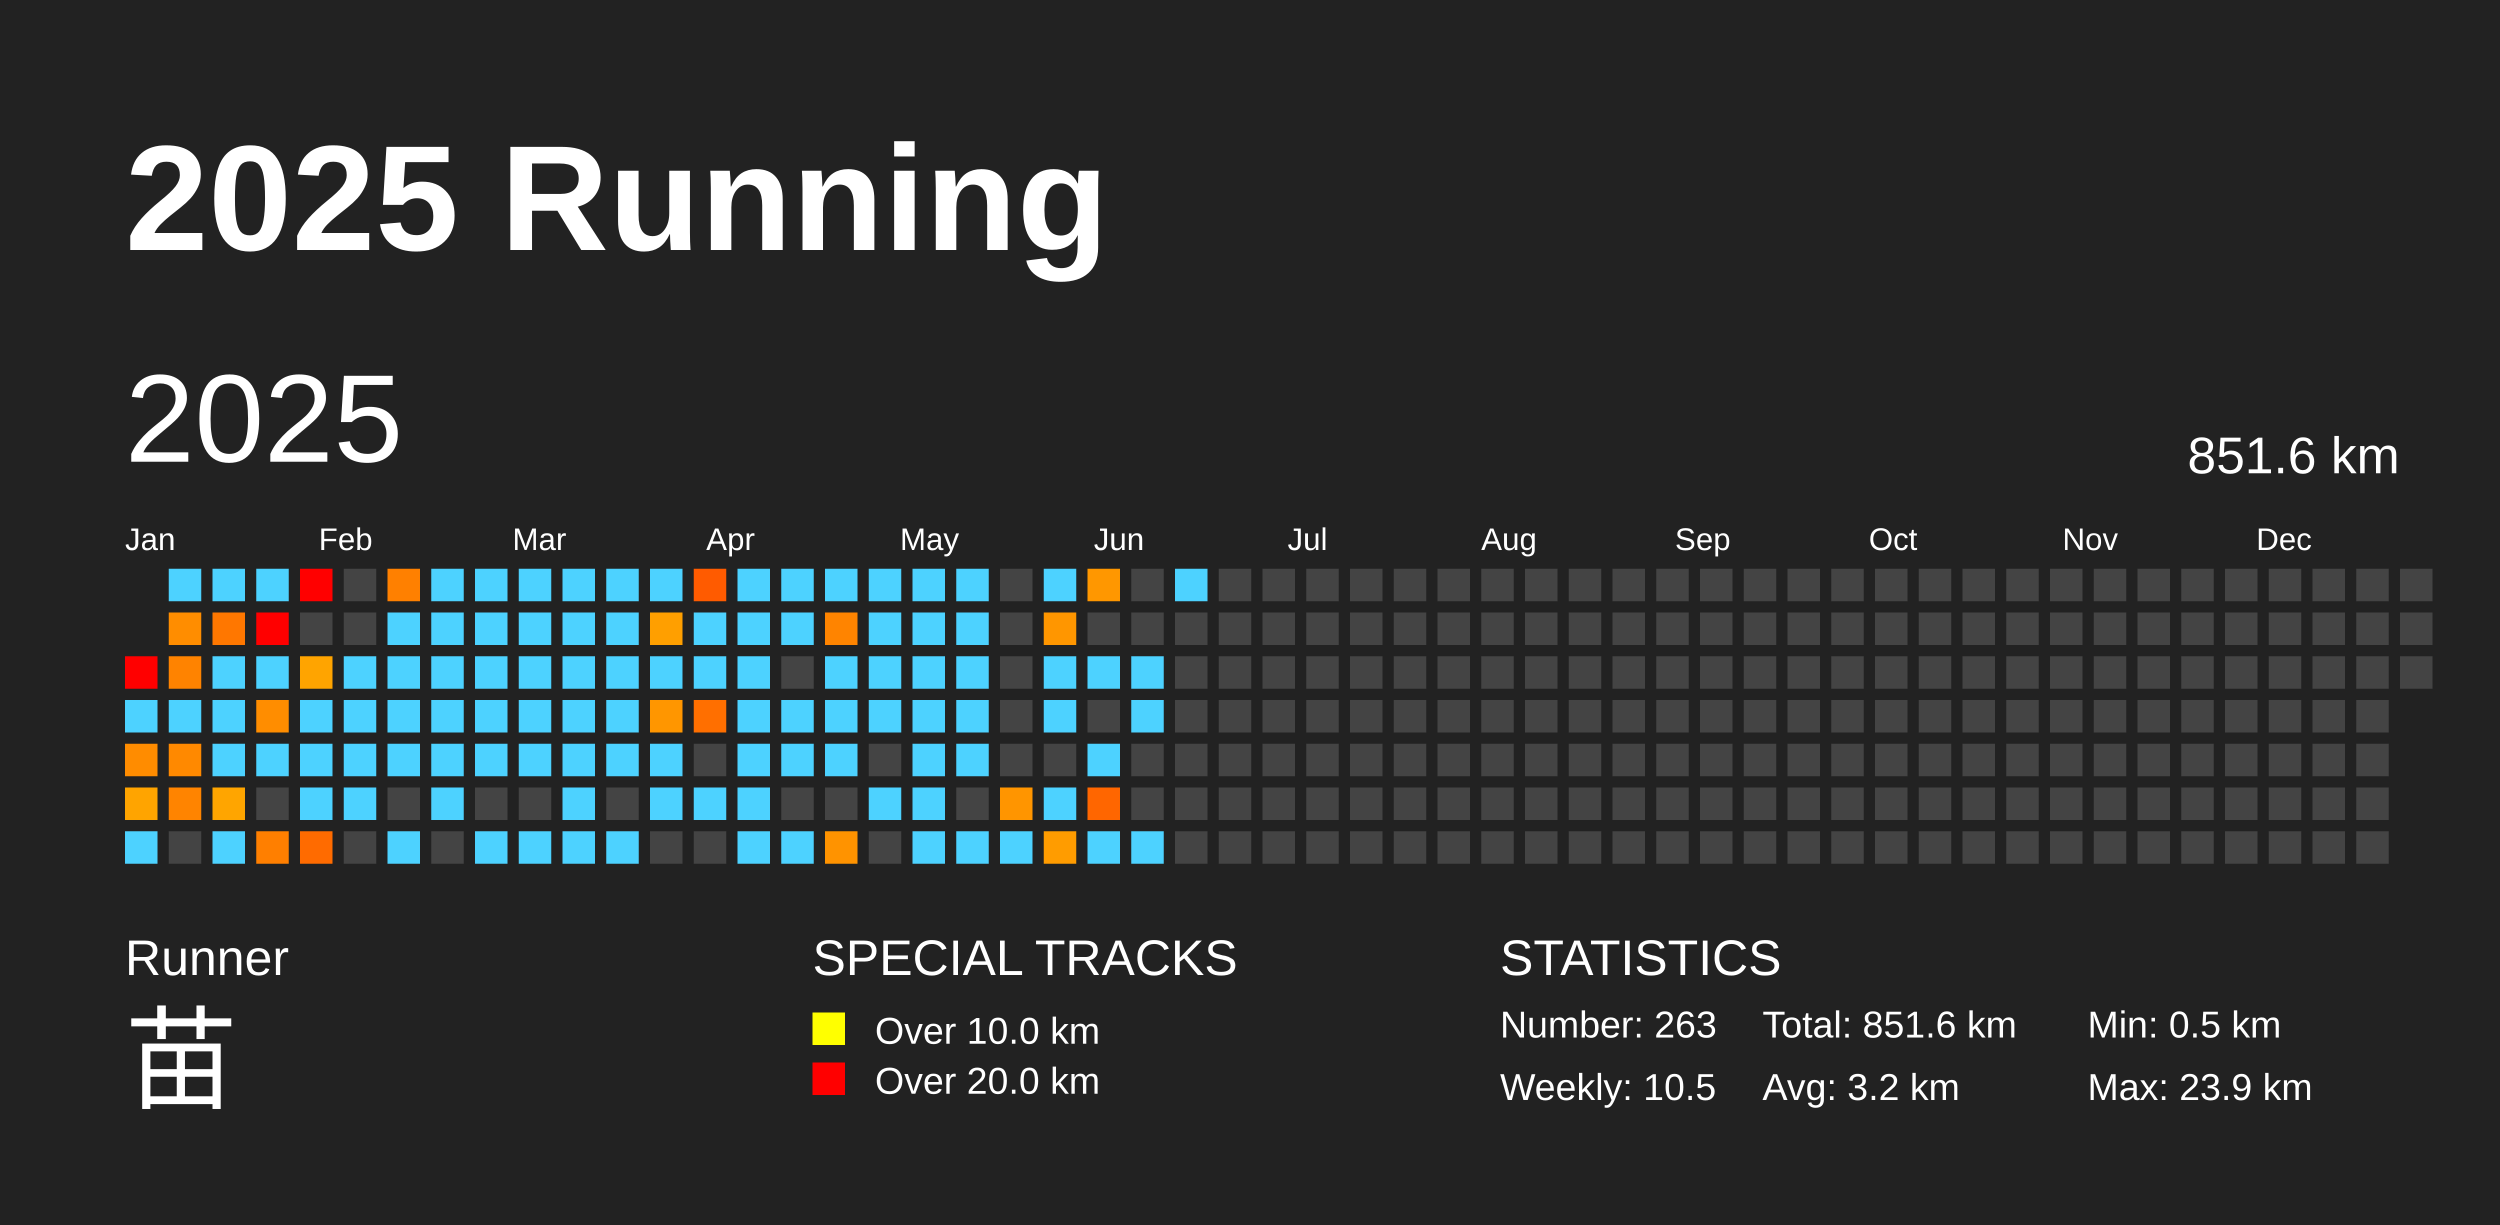
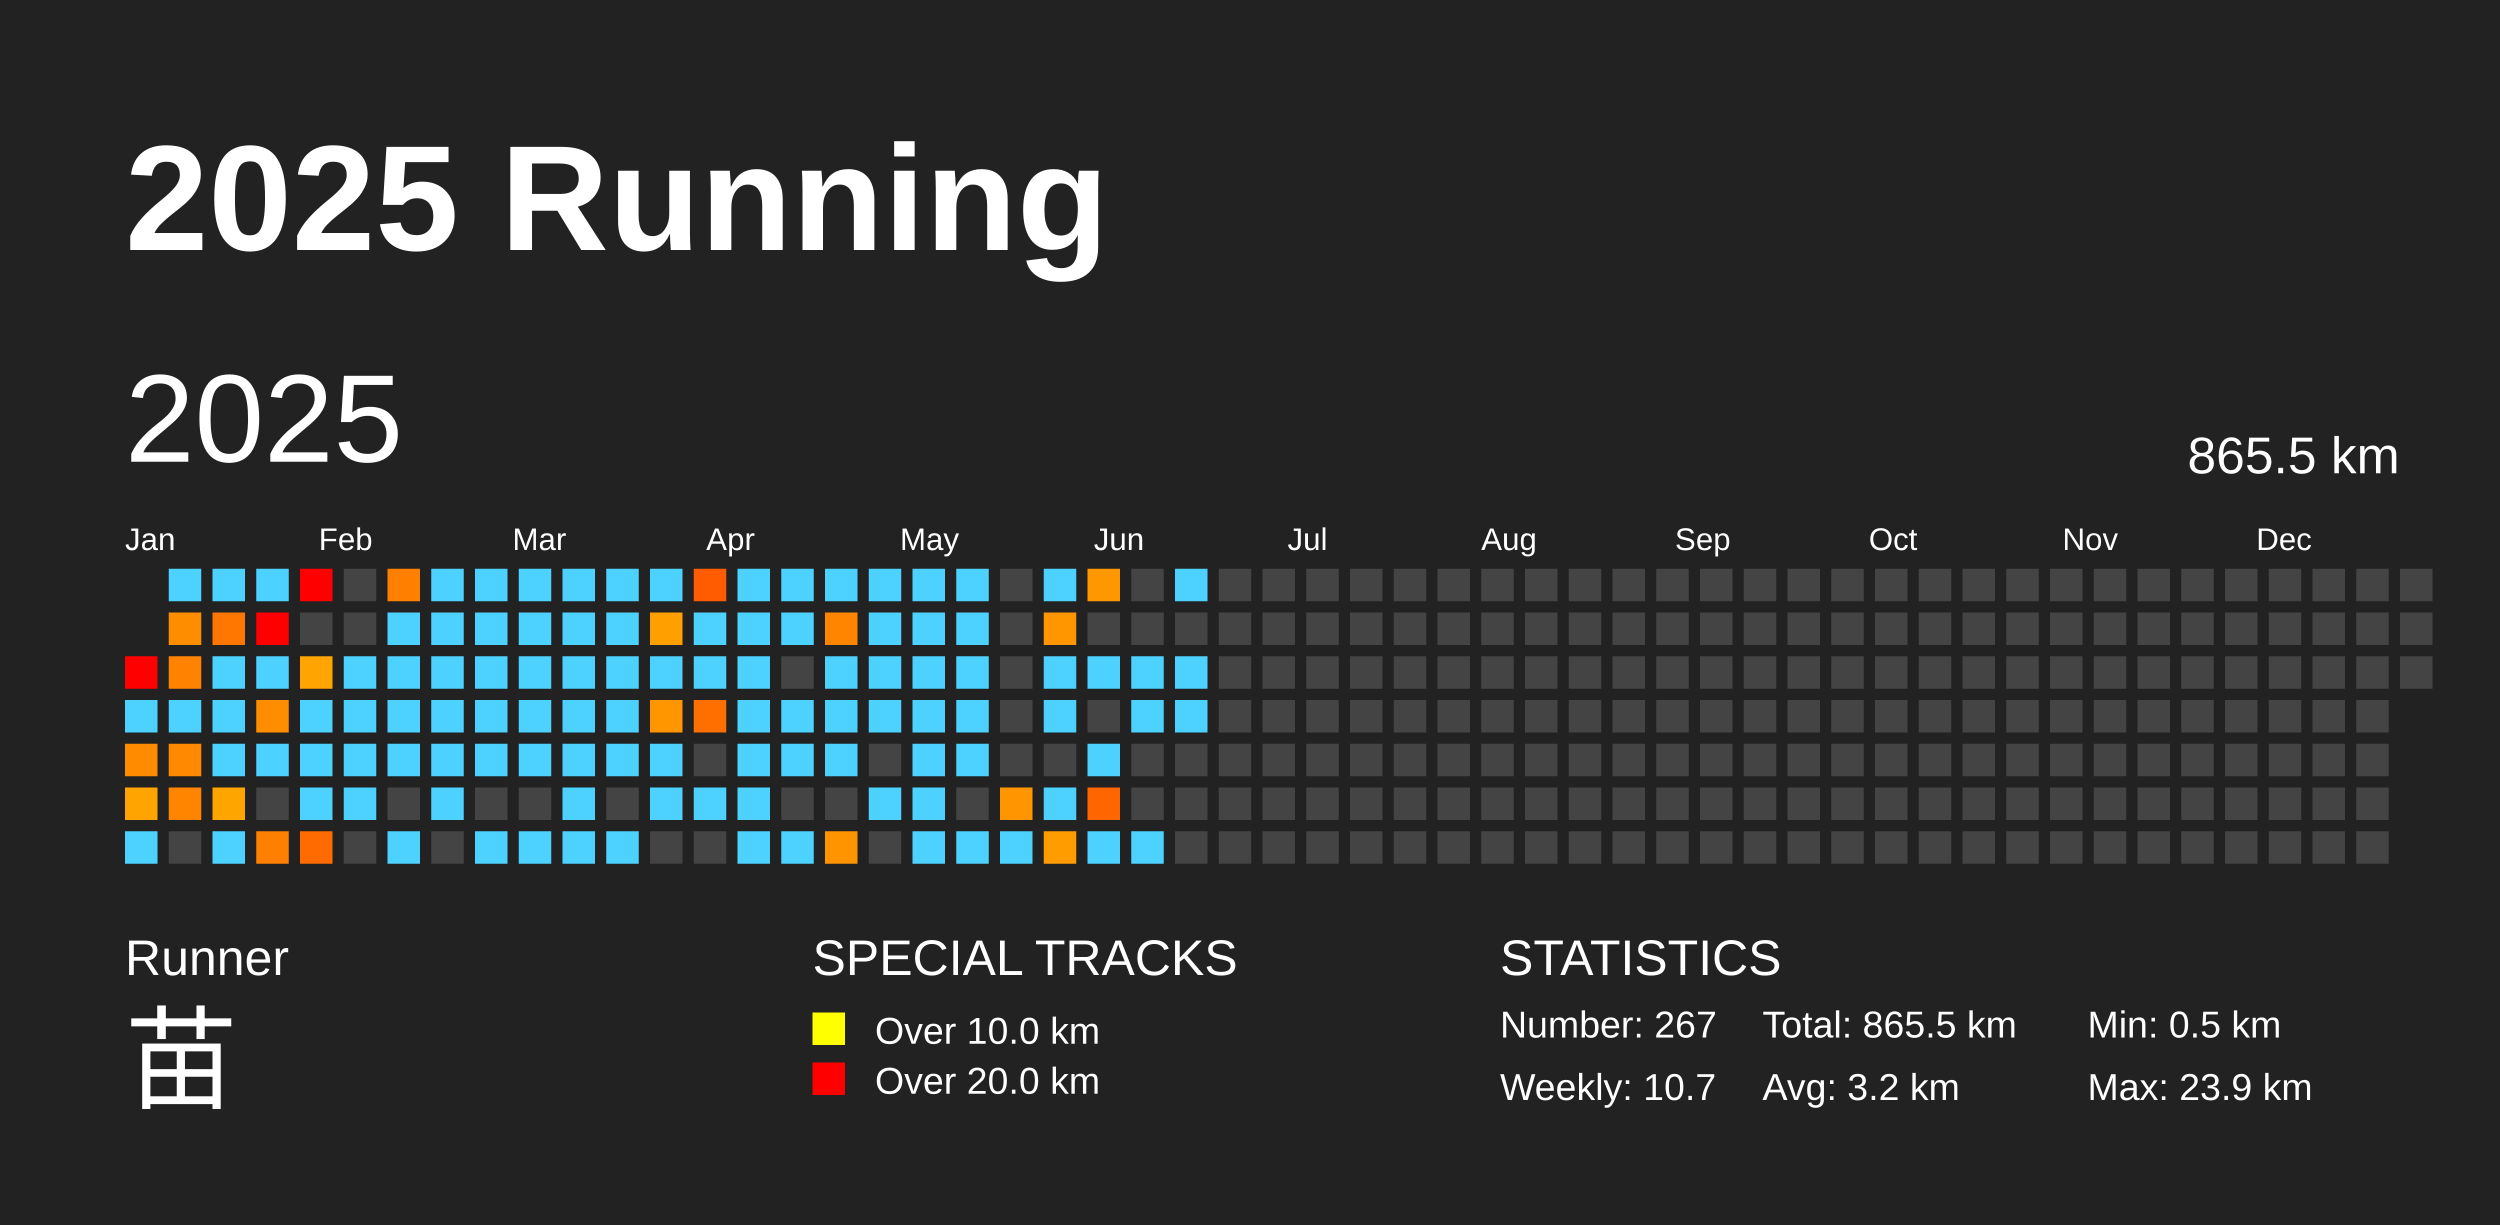
<svg xmlns="http://www.w3.org/2000/svg" baseProfile="full" height="98mm" version="1.1" viewBox="0,0,200,98" width="200mm">
  <defs />
  <rect fill="#222222" height="98" width="200" x="0" y="0" />
  <text fill="#FFFFFF" style="font-size:12px; font-family:Arial; font-weight:bold;" x="10" y="20">2025 Running</text>
  <text fill="#FFFFFF" style="font-size:4px; font-family:Arial" x="10" y="78">Runner</text>
  <text fill="#FFFFFF" style="font-size:9px; font-family:Arial" x="10" y="88">苗</text>
  <text fill="#FFFFFF" style="font-size:4px; font-family:Arial" x="65" y="78">SPECIAL TRACKS</text>
  <rect fill="yellow" height="2.6" width="2.6" x="65" y="81" />
  <text fill="#FFFFFF" style="font-size:3px; font-family:Arial" x="70" y="83.5">Over 10.0 km</text>
  <rect fill="red" height="2.6" width="2.6" x="65" y="85" />
  <text fill="#FFFFFF" style="font-size:3px; font-family:Arial" x="70" y="87.5">Over 20.0 km</text>
  <text fill="#FFFFFF" style="font-size:4px; font-family:Arial" x="120" y="78">STATISTICS</text>
-   <text fill="#FFFFFF" style="font-size:3px; font-family:Arial" x="120" y="83">Number: 263</text>
-   <text fill="#FFFFFF" style="font-size:3px; font-family:Arial" x="120" y="88">Weekly: 10.5</text>
-   <text fill="#FFFFFF" style="font-size:3px; font-family:Arial" x="141" y="83">Total: 851.6 km</text>
+   <text fill="#FFFFFF" style="font-size:3px; font-family:Arial" x="120" y="83">Number: 267</text>
+   <text fill="#FFFFFF" style="font-size:3px; font-family:Arial" x="120" y="88">Weekly: 10.7</text>
+   <text fill="#FFFFFF" style="font-size:3px; font-family:Arial" x="141" y="83">Total: 865.5 km</text>
  <text fill="#FFFFFF" style="font-size:3px; font-family:Arial" x="141" y="88">Avg: 3.2 km</text>
  <text fill="#FFFFFF" style="font-size:3px; font-family:Arial" x="167" y="83">Min: 0.5 km</text>
  <text fill="#FFFFFF" style="font-size:3px; font-family:Arial" x="167" y="88">Max: 23.9 km</text>
  <text dominant-baseline="hanging" fill="#FFFFFF" style="font-size:10.0px; font-family:Arial;" x="10" y="30">2025</text>
-   <text dominant-baseline="hanging" fill="#FFFFFF" style="font-size:4.125px; font-family:Arial;" x="175" y="35">851.6 km</text>
+   <text dominant-baseline="hanging" fill="#FFFFFF" style="font-size:4.125px; font-family:Arial;" x="175" y="35">865.5 km</text>
  <text fill="#FFFFFF" style="font-size:2.5px; font-family:Arial" x="10.0" y="44">Jan</text>
  <text fill="#FFFFFF" style="font-size:2.5px; font-family:Arial" x="25.5" y="44">Feb</text>
  <text fill="#FFFFFF" style="font-size:2.5px; font-family:Arial" x="41.0" y="44">Mar</text>
  <text fill="#FFFFFF" style="font-size:2.5px; font-family:Arial" x="56.5" y="44">Apr</text>
  <text fill="#FFFFFF" style="font-size:2.5px; font-family:Arial" x="72.0" y="44">May</text>
  <text fill="#FFFFFF" style="font-size:2.5px; font-family:Arial" x="87.5" y="44">Jun</text>
  <text fill="#FFFFFF" style="font-size:2.5px; font-family:Arial" x="103.0" y="44">Jul</text>
  <text fill="#FFFFFF" style="font-size:2.5px; font-family:Arial" x="118.5" y="44">Aug</text>
  <text fill="#FFFFFF" style="font-size:2.5px; font-family:Arial" x="134.0" y="44">Sep</text>
  <text fill="#FFFFFF" style="font-size:2.5px; font-family:Arial" x="149.5" y="44">Oct</text>
  <text fill="#FFFFFF" style="font-size:2.5px; font-family:Arial" x="165.0" y="44">Nov</text>
  <text fill="#FFFFFF" style="font-size:2.5px; font-family:Arial" x="180.5" y="44">Dec</text>
  <rect fill="red" height="2.6" width="2.6" x="10.0" y="52.5" />
  <rect fill="#4dd2ff" height="2.6" width="2.6" x="10.0" y="56.0" />
  <rect fill="#ff8c00" height="2.6" width="2.6" x="10.0" y="59.5" />
  <rect fill="#ffa400" height="2.6" width="2.6" x="10.0" y="63.0" />
  <rect fill="#4dd2ff" height="2.6" width="2.6" x="10.0" y="66.5" />
  <rect fill="#4dd2ff" height="2.6" width="2.6" x="13.5" y="45.5" />
  <rect fill="#ff8d00" height="2.6" width="2.6" x="13.5" y="49.0" />
  <rect fill="#ff8300" height="2.6" width="2.6" x="13.5" y="52.5" />
  <rect fill="#4dd2ff" height="2.6" width="2.6" x="13.5" y="56.0" />
  <rect fill="#ff8900" height="2.6" width="2.6" x="13.5" y="59.5" />
  <rect fill="#ff8400" height="2.6" width="2.6" x="13.5" y="63.0" />
  <rect fill="#444444" height="2.6" width="2.6" x="13.5" y="66.5" />
  <rect fill="#4dd2ff" height="2.6" width="2.6" x="17.0" y="45.5" />
  <rect fill="#ff7700" height="2.6" width="2.6" x="17.0" y="49.0" />
  <rect fill="#4dd2ff" height="2.6" width="2.6" x="17.0" y="52.5" />
  <rect fill="#4dd2ff" height="2.6" width="2.6" x="17.0" y="56.0" />
  <rect fill="#4dd2ff" height="2.6" width="2.6" x="17.0" y="59.5" />
  <rect fill="#ffa500" height="2.6" width="2.6" x="17.0" y="63.0" />
  <rect fill="#4dd2ff" height="2.6" width="2.6" x="17.0" y="66.5" />
  <rect fill="#4dd2ff" height="2.6" width="2.6" x="20.5" y="45.5" />
  <rect fill="red" height="2.6" width="2.6" x="20.5" y="49.0" />
  <rect fill="#4dd2ff" height="2.6" width="2.6" x="20.5" y="52.5" />
  <rect fill="#ff8d00" height="2.6" width="2.6" x="20.5" y="56.0" />
  <rect fill="#4dd2ff" height="2.6" width="2.6" x="20.5" y="59.5" />
  <rect fill="#444444" height="2.6" width="2.6" x="20.5" y="63.0" />
  <rect fill="#ff7f00" height="2.6" width="2.6" x="20.5" y="66.5" />
  <rect fill="red" height="2.6" width="2.6" x="24.0" y="45.5" />
  <rect fill="#444444" height="2.6" width="2.6" x="24.0" y="49.0" />
  <rect fill="#ffa400" height="2.6" width="2.6" x="24.0" y="52.5" />
  <rect fill="#4dd2ff" height="2.6" width="2.6" x="24.0" y="56.0" />
  <rect fill="#4dd2ff" height="2.6" width="2.6" x="24.0" y="59.5" />
  <rect fill="#4dd2ff" height="2.6" width="2.6" x="24.0" y="63.0" />
  <rect fill="#ff6b00" height="2.6" width="2.6" x="24.0" y="66.5" />
  <rect fill="#444444" height="2.6" width="2.6" x="27.5" y="45.5" />
  <rect fill="#444444" height="2.6" width="2.6" x="27.5" y="49.0" />
  <rect fill="#4dd2ff" height="2.6" width="2.6" x="27.5" y="52.5" />
  <rect fill="#4dd2ff" height="2.6" width="2.6" x="27.5" y="56.0" />
  <rect fill="#4dd2ff" height="2.6" width="2.6" x="27.5" y="59.5" />
  <rect fill="#4dd2ff" height="2.6" width="2.6" x="27.5" y="63.0" />
  <rect fill="#444444" height="2.6" width="2.6" x="27.5" y="66.5" />
  <rect fill="#ff8000" height="2.6" width="2.6" x="31.0" y="45.5" />
  <rect fill="#4dd2ff" height="2.6" width="2.6" x="31.0" y="49.0" />
  <rect fill="#4dd2ff" height="2.6" width="2.6" x="31.0" y="52.5" />
  <rect fill="#4dd2ff" height="2.6" width="2.6" x="31.0" y="56.0" />
  <rect fill="#4dd2ff" height="2.6" width="2.6" x="31.0" y="59.5" />
  <rect fill="#444444" height="2.6" width="2.6" x="31.0" y="63.0" />
  <rect fill="#4dd2ff" height="2.6" width="2.6" x="31.0" y="66.5" />
  <rect fill="#4dd2ff" height="2.6" width="2.6" x="34.5" y="45.5" />
  <rect fill="#4dd2ff" height="2.6" width="2.6" x="34.5" y="49.0" />
  <rect fill="#4dd2ff" height="2.6" width="2.6" x="34.5" y="52.5" />
  <rect fill="#4dd2ff" height="2.6" width="2.6" x="34.5" y="56.0" />
  <rect fill="#4dd2ff" height="2.6" width="2.6" x="34.5" y="59.5" />
  <rect fill="#4dd2ff" height="2.6" width="2.6" x="34.5" y="63.0" />
  <rect fill="#444444" height="2.6" width="2.6" x="34.5" y="66.5" />
  <rect fill="#4dd2ff" height="2.6" width="2.6" x="38.0" y="45.5" />
  <rect fill="#4dd2ff" height="2.6" width="2.6" x="38.0" y="49.0" />
  <rect fill="#4dd2ff" height="2.6" width="2.6" x="38.0" y="52.5" />
  <rect fill="#4dd2ff" height="2.6" width="2.6" x="38.0" y="56.0" />
  <rect fill="#4dd2ff" height="2.6" width="2.6" x="38.0" y="59.5" />
  <rect fill="#444444" height="2.6" width="2.6" x="38.0" y="63.0" />
  <rect fill="#4dd2ff" height="2.6" width="2.6" x="38.0" y="66.5" />
  <rect fill="#4dd2ff" height="2.6" width="2.6" x="41.5" y="45.5" />
  <rect fill="#4dd2ff" height="2.6" width="2.6" x="41.5" y="49.0" />
  <rect fill="#4dd2ff" height="2.6" width="2.6" x="41.5" y="52.5" />
  <rect fill="#4dd2ff" height="2.6" width="2.6" x="41.5" y="56.0" />
  <rect fill="#4dd2ff" height="2.6" width="2.6" x="41.5" y="59.5" />
  <rect fill="#444444" height="2.6" width="2.6" x="41.5" y="63.0" />
  <rect fill="#4dd2ff" height="2.6" width="2.6" x="41.5" y="66.5" />
  <rect fill="#4dd2ff" height="2.6" width="2.6" x="45.0" y="45.5" />
  <rect fill="#4dd2ff" height="2.6" width="2.6" x="45.0" y="49.0" />
  <rect fill="#4dd2ff" height="2.6" width="2.6" x="45.0" y="52.5" />
  <rect fill="#4dd2ff" height="2.6" width="2.6" x="45.0" y="56.0" />
  <rect fill="#4dd2ff" height="2.6" width="2.6" x="45.0" y="59.5" />
  <rect fill="#4dd2ff" height="2.6" width="2.6" x="45.0" y="63.0" />
  <rect fill="#4dd2ff" height="2.6" width="2.6" x="45.0" y="66.5" />
  <rect fill="#4dd2ff" height="2.6" width="2.6" x="48.5" y="45.5" />
  <rect fill="#4dd2ff" height="2.6" width="2.6" x="48.5" y="49.0" />
  <rect fill="#4dd2ff" height="2.6" width="2.6" x="48.5" y="52.5" />
  <rect fill="#4dd2ff" height="2.6" width="2.6" x="48.5" y="56.0" />
  <rect fill="#4dd2ff" height="2.6" width="2.6" x="48.5" y="59.5" />
  <rect fill="#444444" height="2.6" width="2.6" x="48.5" y="63.0" />
  <rect fill="#4dd2ff" height="2.6" width="2.6" x="48.5" y="66.5" />
  <rect fill="#4dd2ff" height="2.6" width="2.6" x="52.0" y="45.5" />
  <rect fill="#ff9f00" height="2.6" width="2.6" x="52.0" y="49.0" />
  <rect fill="#4dd2ff" height="2.6" width="2.6" x="52.0" y="52.5" />
  <rect fill="#ff9600" height="2.6" width="2.6" x="52.0" y="56.0" />
  <rect fill="#4dd2ff" height="2.6" width="2.6" x="52.0" y="59.5" />
  <rect fill="#4dd2ff" height="2.6" width="2.6" x="52.0" y="63.0" />
  <rect fill="#444444" height="2.6" width="2.6" x="52.0" y="66.5" />
  <rect fill="#ff5b00" height="2.6" width="2.6" x="55.5" y="45.5" />
  <rect fill="#4dd2ff" height="2.6" width="2.6" x="55.5" y="49.0" />
  <rect fill="#4dd2ff" height="2.6" width="2.6" x="55.5" y="52.5" />
  <rect fill="#ff6f00" height="2.6" width="2.6" x="55.5" y="56.0" />
  <rect fill="#444444" height="2.6" width="2.6" x="55.5" y="59.5" />
  <rect fill="#4dd2ff" height="2.6" width="2.6" x="55.5" y="63.0" />
  <rect fill="#444444" height="2.6" width="2.6" x="55.5" y="66.5" />
  <rect fill="#4dd2ff" height="2.6" width="2.6" x="59.0" y="45.5" />
  <rect fill="#4dd2ff" height="2.6" width="2.6" x="59.0" y="49.0" />
  <rect fill="#4dd2ff" height="2.6" width="2.6" x="59.0" y="52.5" />
  <rect fill="#4dd2ff" height="2.6" width="2.6" x="59.0" y="56.0" />
  <rect fill="#4dd2ff" height="2.6" width="2.6" x="59.0" y="59.5" />
  <rect fill="#4dd2ff" height="2.6" width="2.6" x="59.0" y="63.0" />
  <rect fill="#4dd2ff" height="2.6" width="2.6" x="59.0" y="66.5" />
  <rect fill="#4dd2ff" height="2.6" width="2.6" x="62.5" y="45.5" />
  <rect fill="#4dd2ff" height="2.6" width="2.6" x="62.5" y="49.0" />
  <rect fill="#444444" height="2.6" width="2.6" x="62.5" y="52.5" />
  <rect fill="#4dd2ff" height="2.6" width="2.6" x="62.5" y="56.0" />
  <rect fill="#4dd2ff" height="2.6" width="2.6" x="62.5" y="59.5" />
  <rect fill="#444444" height="2.6" width="2.6" x="62.5" y="63.0" />
  <rect fill="#4dd2ff" height="2.6" width="2.6" x="62.5" y="66.5" />
  <rect fill="#4dd2ff" height="2.6" width="2.6" x="66.0" y="45.5" />
  <rect fill="#ff8400" height="2.6" width="2.6" x="66.0" y="49.0" />
  <rect fill="#4dd2ff" height="2.6" width="2.6" x="66.0" y="52.5" />
  <rect fill="#4dd2ff" height="2.6" width="2.6" x="66.0" y="56.0" />
  <rect fill="#4dd2ff" height="2.6" width="2.6" x="66.0" y="59.5" />
  <rect fill="#444444" height="2.6" width="2.6" x="66.0" y="63.0" />
  <rect fill="#ff9300" height="2.6" width="2.6" x="66.0" y="66.5" />
  <rect fill="#4dd2ff" height="2.6" width="2.6" x="69.5" y="45.5" />
  <rect fill="#4dd2ff" height="2.6" width="2.6" x="69.5" y="49.0" />
  <rect fill="#4dd2ff" height="2.6" width="2.6" x="69.5" y="52.5" />
  <rect fill="#4dd2ff" height="2.6" width="2.6" x="69.5" y="56.0" />
  <rect fill="#444444" height="2.6" width="2.6" x="69.5" y="59.5" />
  <rect fill="#4dd2ff" height="2.6" width="2.6" x="69.5" y="63.0" />
  <rect fill="#444444" height="2.6" width="2.6" x="69.5" y="66.5" />
  <rect fill="#4dd2ff" height="2.6" width="2.6" x="73.0" y="45.5" />
  <rect fill="#4dd2ff" height="2.6" width="2.6" x="73.0" y="49.0" />
  <rect fill="#4dd2ff" height="2.6" width="2.6" x="73.0" y="52.5" />
  <rect fill="#4dd2ff" height="2.6" width="2.6" x="73.0" y="56.0" />
  <rect fill="#4dd2ff" height="2.6" width="2.6" x="73.0" y="59.5" />
  <rect fill="#4dd2ff" height="2.6" width="2.6" x="73.0" y="63.0" />
  <rect fill="#4dd2ff" height="2.6" width="2.6" x="73.0" y="66.5" />
  <rect fill="#4dd2ff" height="2.6" width="2.6" x="76.5" y="45.5" />
  <rect fill="#4dd2ff" height="2.6" width="2.6" x="76.5" y="49.0" />
  <rect fill="#4dd2ff" height="2.6" width="2.6" x="76.5" y="52.5" />
  <rect fill="#4dd2ff" height="2.6" width="2.6" x="76.5" y="56.0" />
  <rect fill="#4dd2ff" height="2.6" width="2.6" x="76.5" y="59.5" />
  <rect fill="#444444" height="2.6" width="2.6" x="76.5" y="63.0" />
  <rect fill="#4dd2ff" height="2.6" width="2.6" x="76.5" y="66.5" />
  <rect fill="#444444" height="2.6" width="2.6" x="80.0" y="45.5" />
  <rect fill="#444444" height="2.6" width="2.6" x="80.0" y="49.0" />
  <rect fill="#444444" height="2.6" width="2.6" x="80.0" y="52.5" />
  <rect fill="#444444" height="2.6" width="2.6" x="80.0" y="56.0" />
  <rect fill="#444444" height="2.6" width="2.6" x="80.0" y="59.5" />
  <rect fill="#ff9500" height="2.6" width="2.6" x="80.0" y="63.0" />
  <rect fill="#4dd2ff" height="2.6" width="2.6" x="80.0" y="66.5" />
  <rect fill="#4dd2ff" height="2.6" width="2.6" x="83.5" y="45.5" />
  <rect fill="#ff9600" height="2.6" width="2.6" x="83.5" y="49.0" />
  <rect fill="#4dd2ff" height="2.6" width="2.6" x="83.5" y="52.5" />
  <rect fill="#4dd2ff" height="2.6" width="2.6" x="83.5" y="56.0" />
  <rect fill="#444444" height="2.6" width="2.6" x="83.5" y="59.5" />
  <rect fill="#4dd2ff" height="2.6" width="2.6" x="83.5" y="63.0" />
  <rect fill="#ff9c00" height="2.6" width="2.6" x="83.5" y="66.5" />
  <rect fill="#ff9700" height="2.6" width="2.6" x="87.0" y="45.5" />
  <rect fill="#444444" height="2.6" width="2.6" x="87.0" y="49.0" />
  <rect fill="#4dd2ff" height="2.6" width="2.6" x="87.0" y="52.5" />
  <rect fill="#444444" height="2.6" width="2.6" x="87.0" y="56.0" />
  <rect fill="#4dd2ff" height="2.6" width="2.6" x="87.0" y="59.5" />
  <rect fill="#ff6600" height="2.6" width="2.6" x="87.0" y="63.0" />
  <rect fill="#4dd2ff" height="2.6" width="2.6" x="87.0" y="66.5" />
  <rect fill="#444444" height="2.6" width="2.6" x="90.5" y="45.5" />
  <rect fill="#444444" height="2.6" width="2.6" x="90.5" y="49.0" />
  <rect fill="#4dd2ff" height="2.6" width="2.6" x="90.5" y="52.5" />
  <rect fill="#4dd2ff" height="2.6" width="2.6" x="90.5" y="56.0" />
  <rect fill="#444444" height="2.6" width="2.6" x="90.5" y="59.5" />
  <rect fill="#444444" height="2.6" width="2.6" x="90.5" y="63.0" />
  <rect fill="#4dd2ff" height="2.6" width="2.6" x="90.5" y="66.5" />
  <rect fill="#4dd2ff" height="2.6" width="2.6" x="94.0" y="45.5" />
  <rect fill="#444444" height="2.6" width="2.6" x="94.0" y="49.0" />
-   <rect fill="#444444" height="2.6" width="2.6" x="94.0" y="52.5" />
-   <rect fill="#444444" height="2.6" width="2.6" x="94.0" y="56.0" />
+   <rect fill="#4dd2ff" height="2.6" width="2.6" x="94.0" y="52.5" />
+   <rect fill="#4dd2ff" height="2.6" width="2.6" x="94.0" y="56.0" />
  <rect fill="#444444" height="2.6" width="2.6" x="94.0" y="59.5" />
  <rect fill="#444444" height="2.6" width="2.6" x="94.0" y="63.0" />
  <rect fill="#444444" height="2.6" width="2.6" x="94.0" y="66.5" />
  <rect fill="#444444" height="2.6" width="2.6" x="97.5" y="45.5" />
  <rect fill="#444444" height="2.6" width="2.6" x="97.5" y="49.0" />
  <rect fill="#444444" height="2.6" width="2.6" x="97.5" y="52.5" />
  <rect fill="#444444" height="2.6" width="2.6" x="97.5" y="56.0" />
  <rect fill="#444444" height="2.6" width="2.6" x="97.5" y="59.5" />
  <rect fill="#444444" height="2.6" width="2.6" x="97.5" y="63.0" />
  <rect fill="#444444" height="2.6" width="2.6" x="97.5" y="66.5" />
  <rect fill="#444444" height="2.6" width="2.6" x="101.0" y="45.5" />
  <rect fill="#444444" height="2.6" width="2.6" x="101.0" y="49.0" />
  <rect fill="#444444" height="2.6" width="2.6" x="101.0" y="52.5" />
  <rect fill="#444444" height="2.6" width="2.6" x="101.0" y="56.0" />
  <rect fill="#444444" height="2.6" width="2.6" x="101.0" y="59.5" />
  <rect fill="#444444" height="2.6" width="2.6" x="101.0" y="63.0" />
  <rect fill="#444444" height="2.6" width="2.6" x="101.0" y="66.5" />
  <rect fill="#444444" height="2.6" width="2.6" x="104.5" y="45.5" />
  <rect fill="#444444" height="2.6" width="2.6" x="104.5" y="49.0" />
  <rect fill="#444444" height="2.6" width="2.6" x="104.5" y="52.5" />
  <rect fill="#444444" height="2.6" width="2.6" x="104.5" y="56.0" />
  <rect fill="#444444" height="2.6" width="2.6" x="104.5" y="59.5" />
  <rect fill="#444444" height="2.6" width="2.6" x="104.5" y="63.0" />
  <rect fill="#444444" height="2.6" width="2.6" x="104.5" y="66.5" />
  <rect fill="#444444" height="2.6" width="2.6" x="108.0" y="45.5" />
  <rect fill="#444444" height="2.6" width="2.6" x="108.0" y="49.0" />
  <rect fill="#444444" height="2.6" width="2.6" x="108.0" y="52.5" />
  <rect fill="#444444" height="2.6" width="2.6" x="108.0" y="56.0" />
  <rect fill="#444444" height="2.6" width="2.6" x="108.0" y="59.5" />
  <rect fill="#444444" height="2.6" width="2.6" x="108.0" y="63.0" />
  <rect fill="#444444" height="2.6" width="2.6" x="108.0" y="66.5" />
  <rect fill="#444444" height="2.6" width="2.6" x="111.5" y="45.5" />
  <rect fill="#444444" height="2.6" width="2.6" x="111.5" y="49.0" />
  <rect fill="#444444" height="2.6" width="2.6" x="111.5" y="52.5" />
  <rect fill="#444444" height="2.6" width="2.6" x="111.5" y="56.0" />
  <rect fill="#444444" height="2.6" width="2.6" x="111.5" y="59.5" />
  <rect fill="#444444" height="2.6" width="2.6" x="111.5" y="63.0" />
  <rect fill="#444444" height="2.6" width="2.6" x="111.5" y="66.5" />
  <rect fill="#444444" height="2.6" width="2.6" x="115.0" y="45.5" />
  <rect fill="#444444" height="2.6" width="2.6" x="115.0" y="49.0" />
  <rect fill="#444444" height="2.6" width="2.6" x="115.0" y="52.5" />
  <rect fill="#444444" height="2.6" width="2.6" x="115.0" y="56.0" />
  <rect fill="#444444" height="2.6" width="2.6" x="115.0" y="59.5" />
  <rect fill="#444444" height="2.6" width="2.6" x="115.0" y="63.0" />
  <rect fill="#444444" height="2.6" width="2.6" x="115.0" y="66.5" />
  <rect fill="#444444" height="2.6" width="2.6" x="118.5" y="45.5" />
  <rect fill="#444444" height="2.6" width="2.6" x="118.5" y="49.0" />
  <rect fill="#444444" height="2.6" width="2.6" x="118.5" y="52.5" />
  <rect fill="#444444" height="2.6" width="2.6" x="118.5" y="56.0" />
  <rect fill="#444444" height="2.6" width="2.6" x="118.5" y="59.5" />
  <rect fill="#444444" height="2.6" width="2.6" x="118.5" y="63.0" />
  <rect fill="#444444" height="2.6" width="2.6" x="118.5" y="66.5" />
  <rect fill="#444444" height="2.6" width="2.6" x="122.0" y="45.5" />
  <rect fill="#444444" height="2.6" width="2.6" x="122.0" y="49.0" />
  <rect fill="#444444" height="2.6" width="2.6" x="122.0" y="52.5" />
  <rect fill="#444444" height="2.6" width="2.6" x="122.0" y="56.0" />
  <rect fill="#444444" height="2.6" width="2.6" x="122.0" y="59.5" />
  <rect fill="#444444" height="2.6" width="2.6" x="122.0" y="63.0" />
  <rect fill="#444444" height="2.6" width="2.6" x="122.0" y="66.5" />
  <rect fill="#444444" height="2.6" width="2.6" x="125.5" y="45.5" />
  <rect fill="#444444" height="2.6" width="2.6" x="125.5" y="49.0" />
  <rect fill="#444444" height="2.6" width="2.6" x="125.5" y="52.5" />
  <rect fill="#444444" height="2.6" width="2.6" x="125.5" y="56.0" />
  <rect fill="#444444" height="2.6" width="2.6" x="125.5" y="59.5" />
  <rect fill="#444444" height="2.6" width="2.6" x="125.5" y="63.0" />
  <rect fill="#444444" height="2.6" width="2.6" x="125.5" y="66.5" />
  <rect fill="#444444" height="2.6" width="2.6" x="129.0" y="45.5" />
  <rect fill="#444444" height="2.6" width="2.6" x="129.0" y="49.0" />
  <rect fill="#444444" height="2.6" width="2.6" x="129.0" y="52.5" />
  <rect fill="#444444" height="2.6" width="2.6" x="129.0" y="56.0" />
  <rect fill="#444444" height="2.6" width="2.6" x="129.0" y="59.5" />
  <rect fill="#444444" height="2.6" width="2.6" x="129.0" y="63.0" />
  <rect fill="#444444" height="2.6" width="2.6" x="129.0" y="66.5" />
  <rect fill="#444444" height="2.6" width="2.6" x="132.5" y="45.5" />
  <rect fill="#444444" height="2.6" width="2.6" x="132.5" y="49.0" />
  <rect fill="#444444" height="2.6" width="2.6" x="132.5" y="52.5" />
  <rect fill="#444444" height="2.6" width="2.6" x="132.5" y="56.0" />
  <rect fill="#444444" height="2.6" width="2.6" x="132.5" y="59.5" />
  <rect fill="#444444" height="2.6" width="2.6" x="132.5" y="63.0" />
  <rect fill="#444444" height="2.6" width="2.6" x="132.5" y="66.5" />
  <rect fill="#444444" height="2.6" width="2.6" x="136.0" y="45.5" />
  <rect fill="#444444" height="2.6" width="2.6" x="136.0" y="49.0" />
  <rect fill="#444444" height="2.6" width="2.6" x="136.0" y="52.5" />
  <rect fill="#444444" height="2.6" width="2.6" x="136.0" y="56.0" />
  <rect fill="#444444" height="2.6" width="2.6" x="136.0" y="59.5" />
  <rect fill="#444444" height="2.6" width="2.6" x="136.0" y="63.0" />
  <rect fill="#444444" height="2.6" width="2.6" x="136.0" y="66.5" />
  <rect fill="#444444" height="2.6" width="2.6" x="139.5" y="45.5" />
  <rect fill="#444444" height="2.6" width="2.6" x="139.5" y="49.0" />
  <rect fill="#444444" height="2.6" width="2.6" x="139.5" y="52.5" />
  <rect fill="#444444" height="2.6" width="2.6" x="139.5" y="56.0" />
  <rect fill="#444444" height="2.6" width="2.6" x="139.5" y="59.5" />
  <rect fill="#444444" height="2.6" width="2.6" x="139.5" y="63.0" />
  <rect fill="#444444" height="2.6" width="2.6" x="139.5" y="66.5" />
  <rect fill="#444444" height="2.6" width="2.6" x="143.0" y="45.5" />
  <rect fill="#444444" height="2.6" width="2.6" x="143.0" y="49.0" />
  <rect fill="#444444" height="2.6" width="2.6" x="143.0" y="52.5" />
  <rect fill="#444444" height="2.6" width="2.6" x="143.0" y="56.0" />
  <rect fill="#444444" height="2.6" width="2.6" x="143.0" y="59.5" />
  <rect fill="#444444" height="2.6" width="2.6" x="143.0" y="63.0" />
  <rect fill="#444444" height="2.6" width="2.6" x="143.0" y="66.5" />
  <rect fill="#444444" height="2.6" width="2.6" x="146.5" y="45.5" />
  <rect fill="#444444" height="2.6" width="2.6" x="146.5" y="49.0" />
  <rect fill="#444444" height="2.6" width="2.6" x="146.5" y="52.5" />
  <rect fill="#444444" height="2.6" width="2.6" x="146.5" y="56.0" />
  <rect fill="#444444" height="2.6" width="2.6" x="146.5" y="59.5" />
  <rect fill="#444444" height="2.6" width="2.6" x="146.5" y="63.0" />
  <rect fill="#444444" height="2.6" width="2.6" x="146.5" y="66.5" />
  <rect fill="#444444" height="2.6" width="2.6" x="150.0" y="45.5" />
  <rect fill="#444444" height="2.6" width="2.6" x="150.0" y="49.0" />
  <rect fill="#444444" height="2.6" width="2.6" x="150.0" y="52.5" />
  <rect fill="#444444" height="2.6" width="2.6" x="150.0" y="56.0" />
  <rect fill="#444444" height="2.6" width="2.6" x="150.0" y="59.5" />
  <rect fill="#444444" height="2.6" width="2.6" x="150.0" y="63.0" />
  <rect fill="#444444" height="2.6" width="2.6" x="150.0" y="66.5" />
  <rect fill="#444444" height="2.6" width="2.6" x="153.5" y="45.5" />
  <rect fill="#444444" height="2.6" width="2.6" x="153.5" y="49.0" />
  <rect fill="#444444" height="2.6" width="2.6" x="153.5" y="52.5" />
  <rect fill="#444444" height="2.6" width="2.6" x="153.5" y="56.0" />
  <rect fill="#444444" height="2.6" width="2.6" x="153.5" y="59.5" />
  <rect fill="#444444" height="2.6" width="2.6" x="153.5" y="63.0" />
  <rect fill="#444444" height="2.6" width="2.6" x="153.5" y="66.5" />
  <rect fill="#444444" height="2.6" width="2.6" x="157.0" y="45.5" />
  <rect fill="#444444" height="2.6" width="2.6" x="157.0" y="49.0" />
  <rect fill="#444444" height="2.6" width="2.6" x="157.0" y="52.5" />
  <rect fill="#444444" height="2.6" width="2.6" x="157.0" y="56.0" />
  <rect fill="#444444" height="2.6" width="2.6" x="157.0" y="59.5" />
  <rect fill="#444444" height="2.6" width="2.6" x="157.0" y="63.0" />
  <rect fill="#444444" height="2.6" width="2.6" x="157.0" y="66.5" />
  <rect fill="#444444" height="2.6" width="2.6" x="160.5" y="45.5" />
  <rect fill="#444444" height="2.6" width="2.6" x="160.5" y="49.0" />
  <rect fill="#444444" height="2.6" width="2.6" x="160.5" y="52.5" />
  <rect fill="#444444" height="2.6" width="2.6" x="160.5" y="56.0" />
  <rect fill="#444444" height="2.6" width="2.6" x="160.5" y="59.5" />
  <rect fill="#444444" height="2.6" width="2.6" x="160.5" y="63.0" />
  <rect fill="#444444" height="2.6" width="2.6" x="160.5" y="66.5" />
  <rect fill="#444444" height="2.6" width="2.6" x="164.0" y="45.5" />
  <rect fill="#444444" height="2.6" width="2.6" x="164.0" y="49.0" />
  <rect fill="#444444" height="2.6" width="2.6" x="164.0" y="52.5" />
  <rect fill="#444444" height="2.6" width="2.6" x="164.0" y="56.0" />
  <rect fill="#444444" height="2.6" width="2.6" x="164.0" y="59.5" />
  <rect fill="#444444" height="2.6" width="2.6" x="164.0" y="63.0" />
  <rect fill="#444444" height="2.6" width="2.6" x="164.0" y="66.5" />
  <rect fill="#444444" height="2.6" width="2.6" x="167.5" y="45.5" />
  <rect fill="#444444" height="2.6" width="2.6" x="167.5" y="49.0" />
  <rect fill="#444444" height="2.6" width="2.6" x="167.5" y="52.5" />
  <rect fill="#444444" height="2.6" width="2.6" x="167.5" y="56.0" />
  <rect fill="#444444" height="2.6" width="2.6" x="167.5" y="59.5" />
  <rect fill="#444444" height="2.6" width="2.6" x="167.5" y="63.0" />
  <rect fill="#444444" height="2.6" width="2.6" x="167.5" y="66.5" />
  <rect fill="#444444" height="2.6" width="2.6" x="171.0" y="45.5" />
  <rect fill="#444444" height="2.6" width="2.6" x="171.0" y="49.0" />
  <rect fill="#444444" height="2.6" width="2.6" x="171.0" y="52.5" />
  <rect fill="#444444" height="2.6" width="2.6" x="171.0" y="56.0" />
  <rect fill="#444444" height="2.6" width="2.6" x="171.0" y="59.5" />
  <rect fill="#444444" height="2.6" width="2.6" x="171.0" y="63.0" />
  <rect fill="#444444" height="2.6" width="2.6" x="171.0" y="66.5" />
  <rect fill="#444444" height="2.6" width="2.6" x="174.5" y="45.5" />
  <rect fill="#444444" height="2.6" width="2.6" x="174.5" y="49.0" />
  <rect fill="#444444" height="2.6" width="2.6" x="174.5" y="52.5" />
  <rect fill="#444444" height="2.6" width="2.6" x="174.5" y="56.0" />
  <rect fill="#444444" height="2.6" width="2.6" x="174.5" y="59.5" />
  <rect fill="#444444" height="2.6" width="2.6" x="174.5" y="63.0" />
  <rect fill="#444444" height="2.6" width="2.6" x="174.5" y="66.5" />
  <rect fill="#444444" height="2.6" width="2.6" x="178.0" y="45.5" />
  <rect fill="#444444" height="2.6" width="2.6" x="178.0" y="49.0" />
  <rect fill="#444444" height="2.6" width="2.6" x="178.0" y="52.5" />
  <rect fill="#444444" height="2.6" width="2.6" x="178.0" y="56.0" />
  <rect fill="#444444" height="2.6" width="2.6" x="178.0" y="59.5" />
  <rect fill="#444444" height="2.6" width="2.6" x="178.0" y="63.0" />
  <rect fill="#444444" height="2.6" width="2.6" x="178.0" y="66.5" />
  <rect fill="#444444" height="2.6" width="2.6" x="181.5" y="45.5" />
  <rect fill="#444444" height="2.6" width="2.6" x="181.5" y="49.0" />
  <rect fill="#444444" height="2.6" width="2.6" x="181.5" y="52.5" />
  <rect fill="#444444" height="2.6" width="2.6" x="181.5" y="56.0" />
  <rect fill="#444444" height="2.6" width="2.6" x="181.5" y="59.5" />
  <rect fill="#444444" height="2.6" width="2.6" x="181.5" y="63.0" />
  <rect fill="#444444" height="2.6" width="2.6" x="181.5" y="66.5" />
  <rect fill="#444444" height="2.6" width="2.6" x="185.0" y="45.5" />
  <rect fill="#444444" height="2.6" width="2.6" x="185.0" y="49.0" />
  <rect fill="#444444" height="2.6" width="2.6" x="185.0" y="52.5" />
  <rect fill="#444444" height="2.6" width="2.6" x="185.0" y="56.0" />
  <rect fill="#444444" height="2.6" width="2.6" x="185.0" y="59.5" />
  <rect fill="#444444" height="2.6" width="2.6" x="185.0" y="63.0" />
  <rect fill="#444444" height="2.6" width="2.6" x="185.0" y="66.5" />
  <rect fill="#444444" height="2.6" width="2.6" x="188.5" y="45.5" />
  <rect fill="#444444" height="2.6" width="2.6" x="188.5" y="49.0" />
  <rect fill="#444444" height="2.6" width="2.6" x="188.5" y="52.5" />
  <rect fill="#444444" height="2.6" width="2.6" x="188.5" y="56.0" />
  <rect fill="#444444" height="2.6" width="2.6" x="188.5" y="59.5" />
  <rect fill="#444444" height="2.6" width="2.6" x="188.5" y="63.0" />
  <rect fill="#444444" height="2.6" width="2.6" x="188.5" y="66.5" />
  <rect fill="#444444" height="2.6" width="2.6" x="192.0" y="45.5" />
  <rect fill="#444444" height="2.6" width="2.6" x="192.0" y="49.0" />
  <rect fill="#444444" height="2.6" width="2.6" x="192.0" y="52.5" />
</svg>
